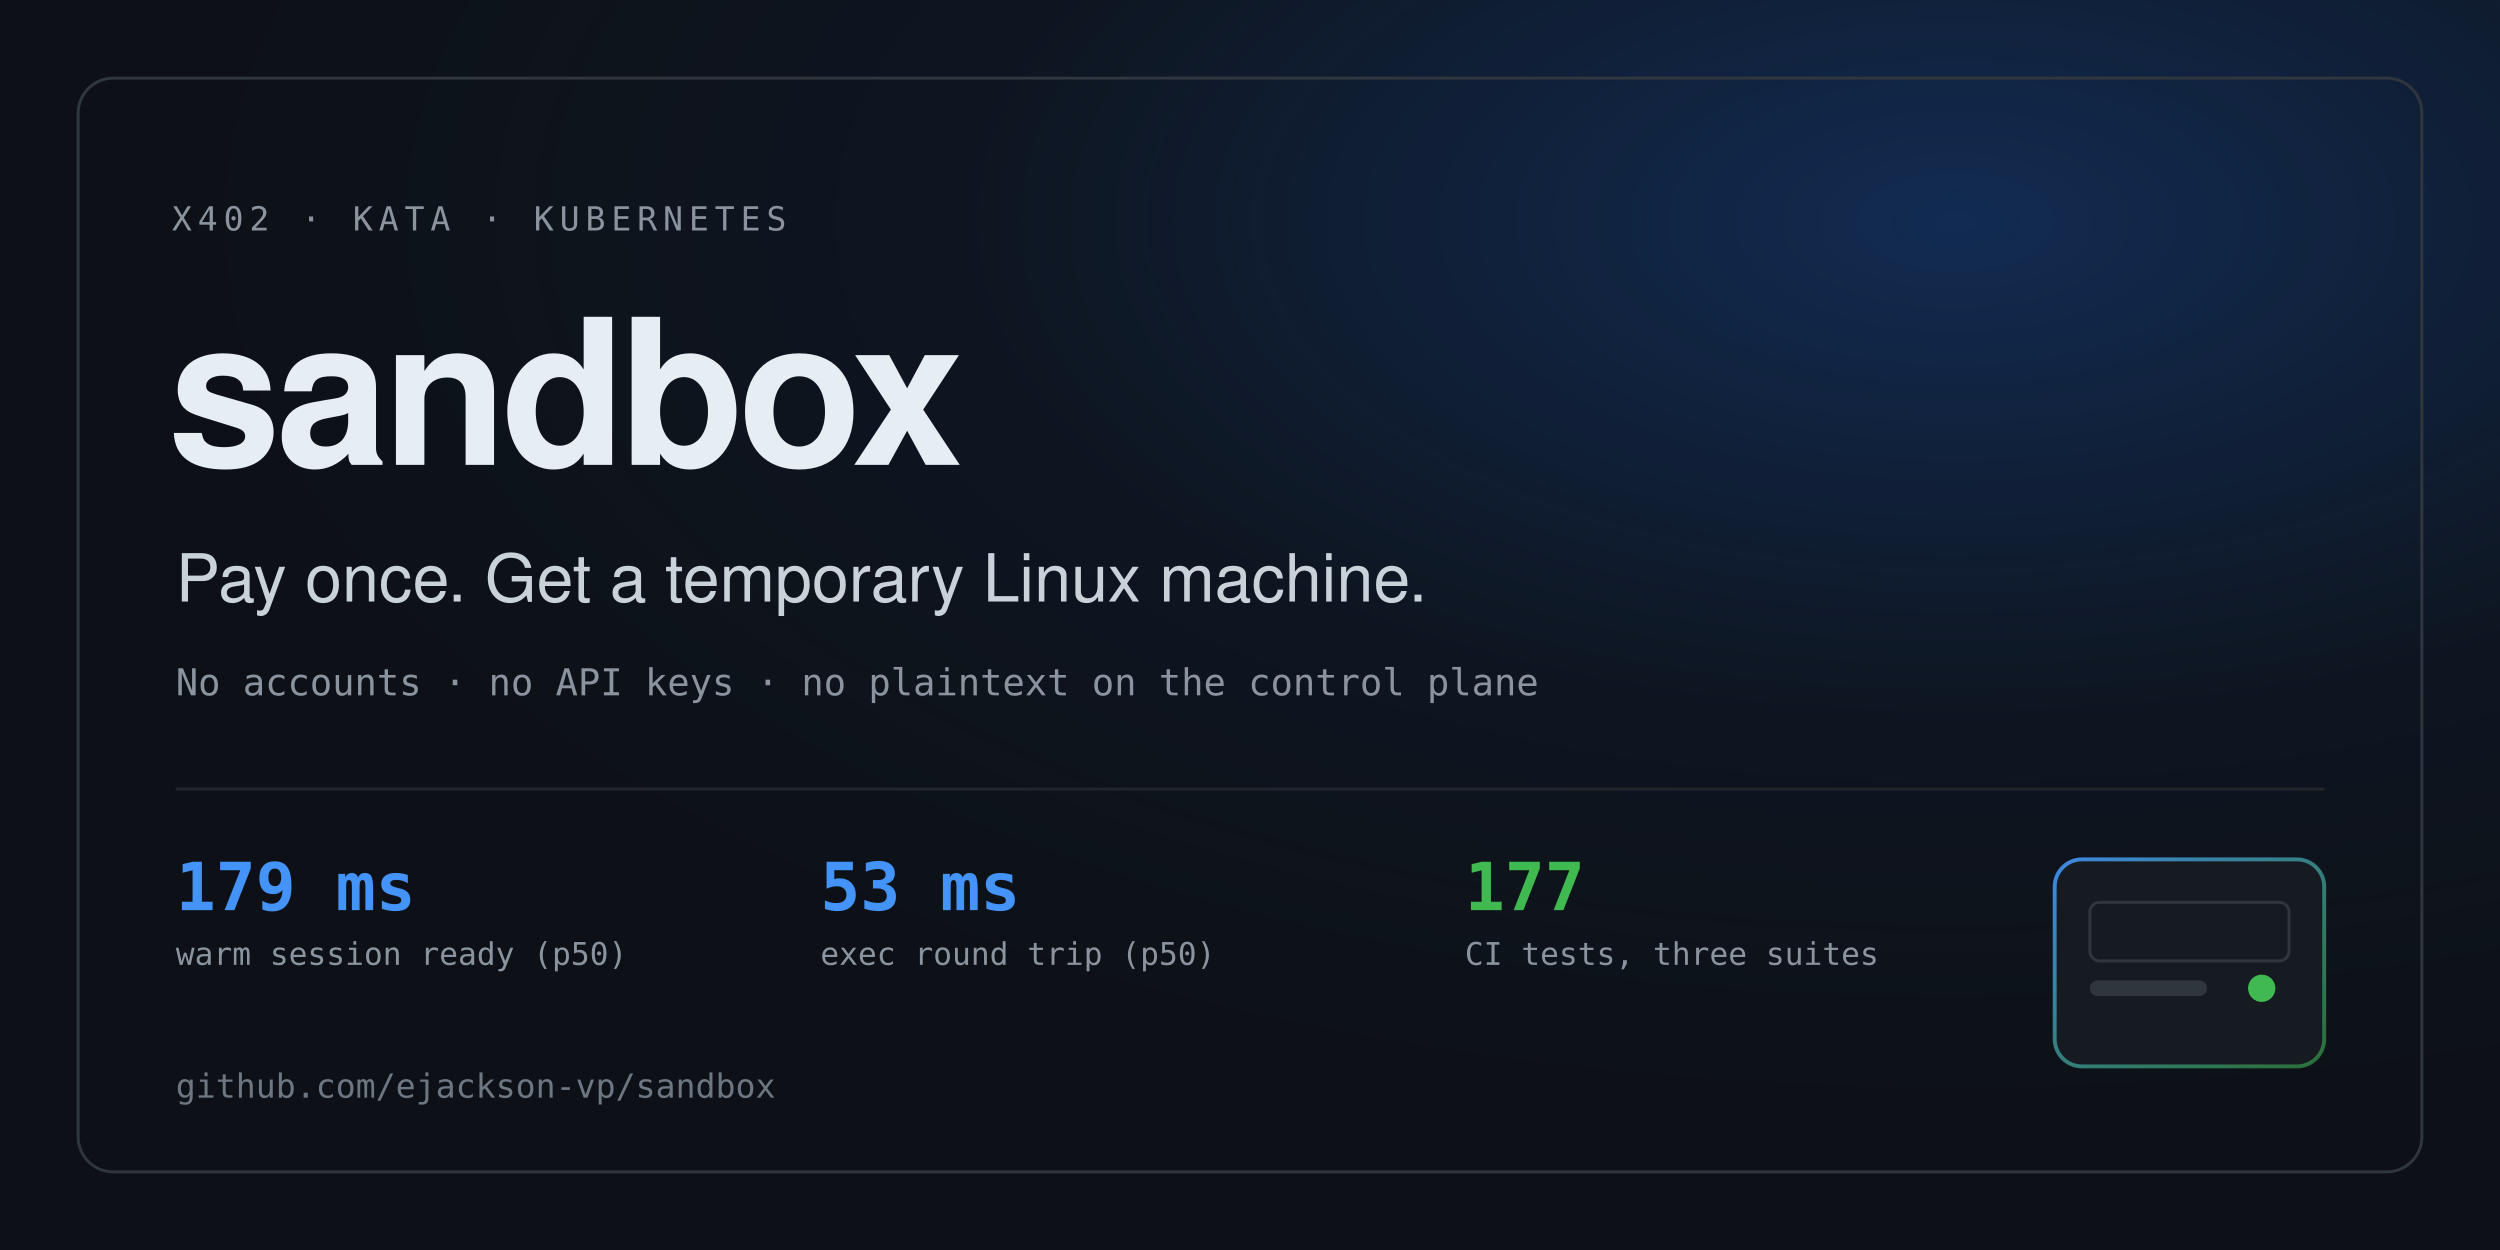
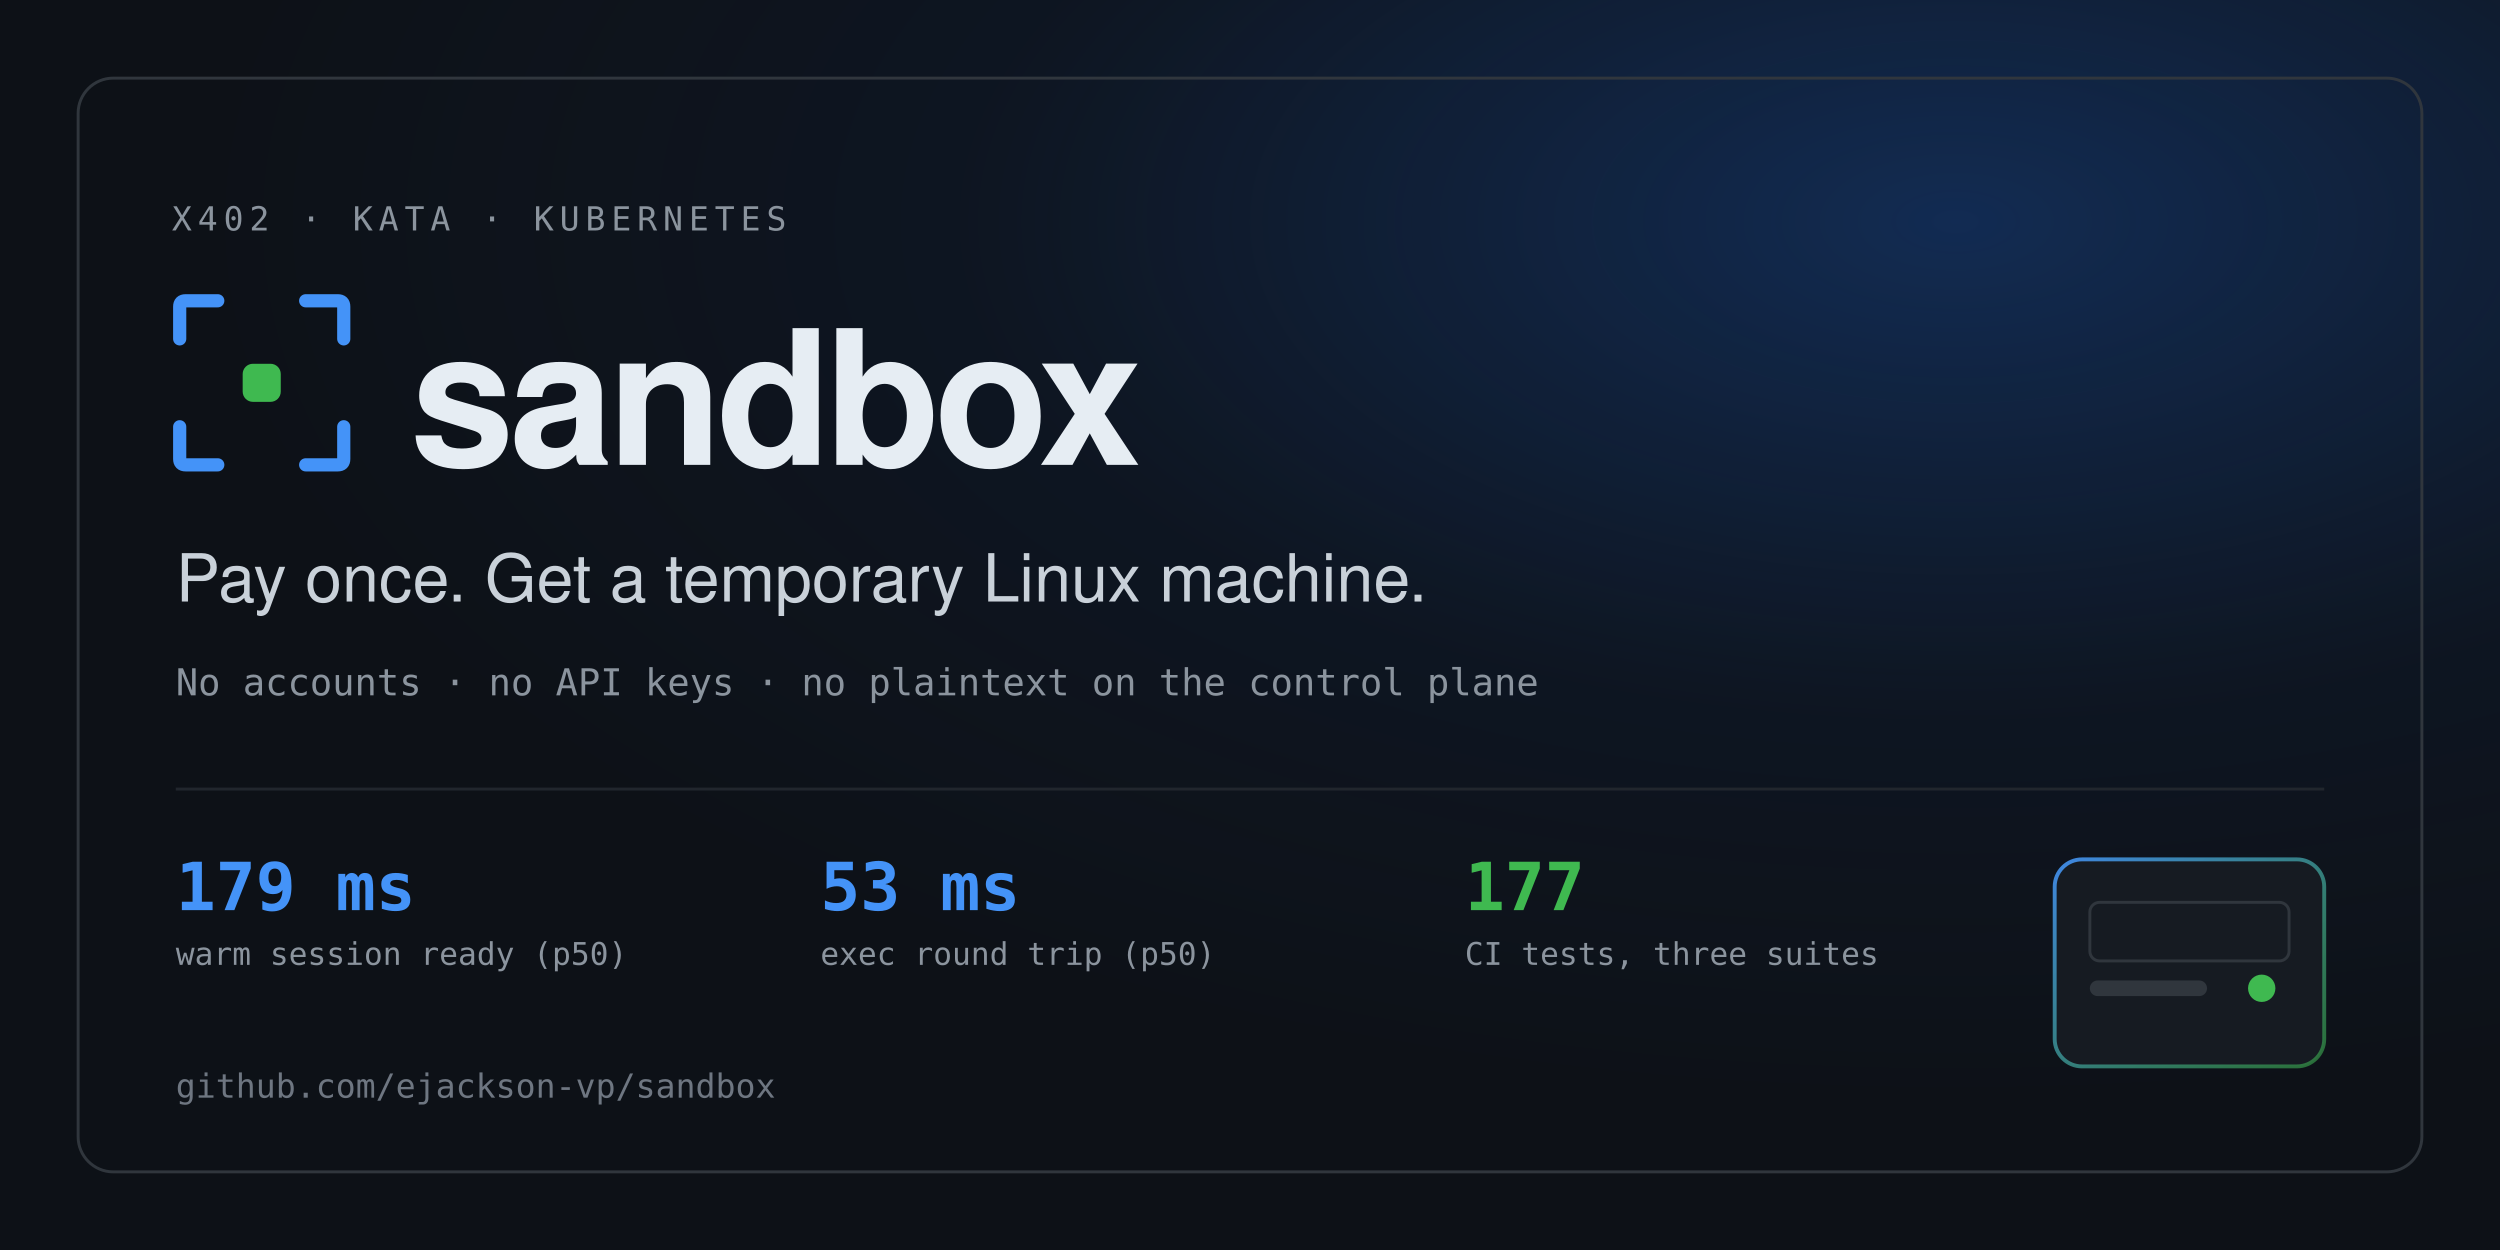
<svg xmlns="http://www.w3.org/2000/svg" viewBox="0 0 1280 640" width="1280" height="640" role="img" aria-labelledby="t">
  <defs>
    <radialGradient id="glow" cx="78%" cy="18%" r="70%">
      <stop offset="0%" stop-color="#1f6feb" stop-opacity="0.28" />
      <stop offset="55%" stop-color="#1f6feb" stop-opacity="0.05" />
      <stop offset="100%" stop-color="#1f6feb" stop-opacity="0" />
    </radialGradient>
    <linearGradient id="edge" x1="0" y1="0" x2="1" y2="1">
      <stop offset="0%" stop-color="#4493f8" stop-opacity="0.9" />
      <stop offset="100%" stop-color="#3fb950" stop-opacity="0.55" />
    </linearGradient>
  </defs>
  <rect width="1280" height="640" fill="#0d1117" />
  <rect width="1280" height="640" fill="url(#glow)" />
  <rect x="40" y="40" width="1200" height="560" rx="18" fill="none" stroke="#30363d" stroke-width="1.5" />
  <text x="88" y="118" fill="#8b949e" font-family="ui-monospace, SFMono-Regular, Menlo, monospace" font-size="17" letter-spacing="3">X402 · KATA · KUBERNETES</text>
-   <text x="86" y="238" fill="#e6edf3" font-family="-apple-system, BlinkMacSystemFont, 'Segoe UI', Helvetica, Arial, sans-serif" font-size="104" font-weight="700" letter-spacing="-3">sandbox</text>
+   <g transform="translate(86, 148) scale(1.5)">
+     <path d="M17 4 H6 Q4 4 4 6 V17" fill="none" stroke="#4493f8" stroke-width="4.5" stroke-linecap="round" stroke-linejoin="round" />
+     <path d="M47 4 H58 Q60 4 60 6 V17" fill="none" stroke="#4493f8" stroke-width="4.5" stroke-linecap="round" stroke-linejoin="round" />
+     <path d="M4 47 V58 Q4 60 6 60 H17" fill="none" stroke="#4493f8" stroke-width="4.5" stroke-linecap="round" stroke-linejoin="round" />
+     <path d="M60 47 V58 Q60 60 58 60 H47" fill="none" stroke="#4493f8" stroke-width="4.5" stroke-linecap="round" stroke-linejoin="round" />
+     <rect x="25.5" y="25.5" width="13" height="13" rx="3.5" fill="#3fb950" />
+   </g>
+   <text x="210" y="238" fill="#e6edf3" font-family="-apple-system, BlinkMacSystemFont, 'Segoe UI', Helvetica, Arial, sans-serif" font-size="96" font-weight="700" letter-spacing="-3">sandbox</text>
  <text x="90" y="308" fill="#c9d1d9" font-family="-apple-system, BlinkMacSystemFont, 'Segoe UI', Helvetica, Arial, sans-serif" font-size="34" font-weight="500">Pay once. Get a temporary Linux machine.</text>
  <text x="90" y="356" fill="#8b949e" font-family="ui-monospace, SFMono-Regular, Menlo, monospace" font-size="19">No accounts · no API keys · no plaintext on the control plane</text>
  <line x1="90" y1="404" x2="1190" y2="404" stroke="#21262d" stroke-width="1.5" />
  <g font-family="ui-monospace, SFMono-Regular, Menlo, monospace">
    <text x="90" y="466" fill="#4493f8" font-size="34" font-weight="700">179 ms</text>
    <text x="90" y="494" fill="#8b949e" font-size="16">warm session ready (p50)</text>
    <text x="420" y="466" fill="#4493f8" font-size="34" font-weight="700">53 ms</text>
    <text x="420" y="494" fill="#8b949e" font-size="16">exec round trip (p50)</text>
    <text x="750" y="466" fill="#3fb950" font-size="34" font-weight="700">177</text>
    <text x="750" y="494" fill="#8b949e" font-size="16">CI tests, three suites</text>
  </g>
  <g transform="translate(1052 440)">
    <rect x="0" y="0" width="138" height="106" rx="14" fill="#161b22" stroke="url(#edge)" stroke-width="2" />
    <rect x="18" y="22" width="102" height="30" rx="5" fill="none" stroke="#30363d" stroke-width="1.5" />
    <rect x="18" y="62" width="60" height="8" rx="4" fill="#30363d" />
    <circle cx="106" cy="66" r="7" fill="#3fb950" />
  </g>
  <text x="90" y="562" fill="#6e7681" font-family="ui-monospace, SFMono-Regular, Menlo, monospace" font-size="17">github.com/ejackson-vp/sandbox</text>
</svg>
